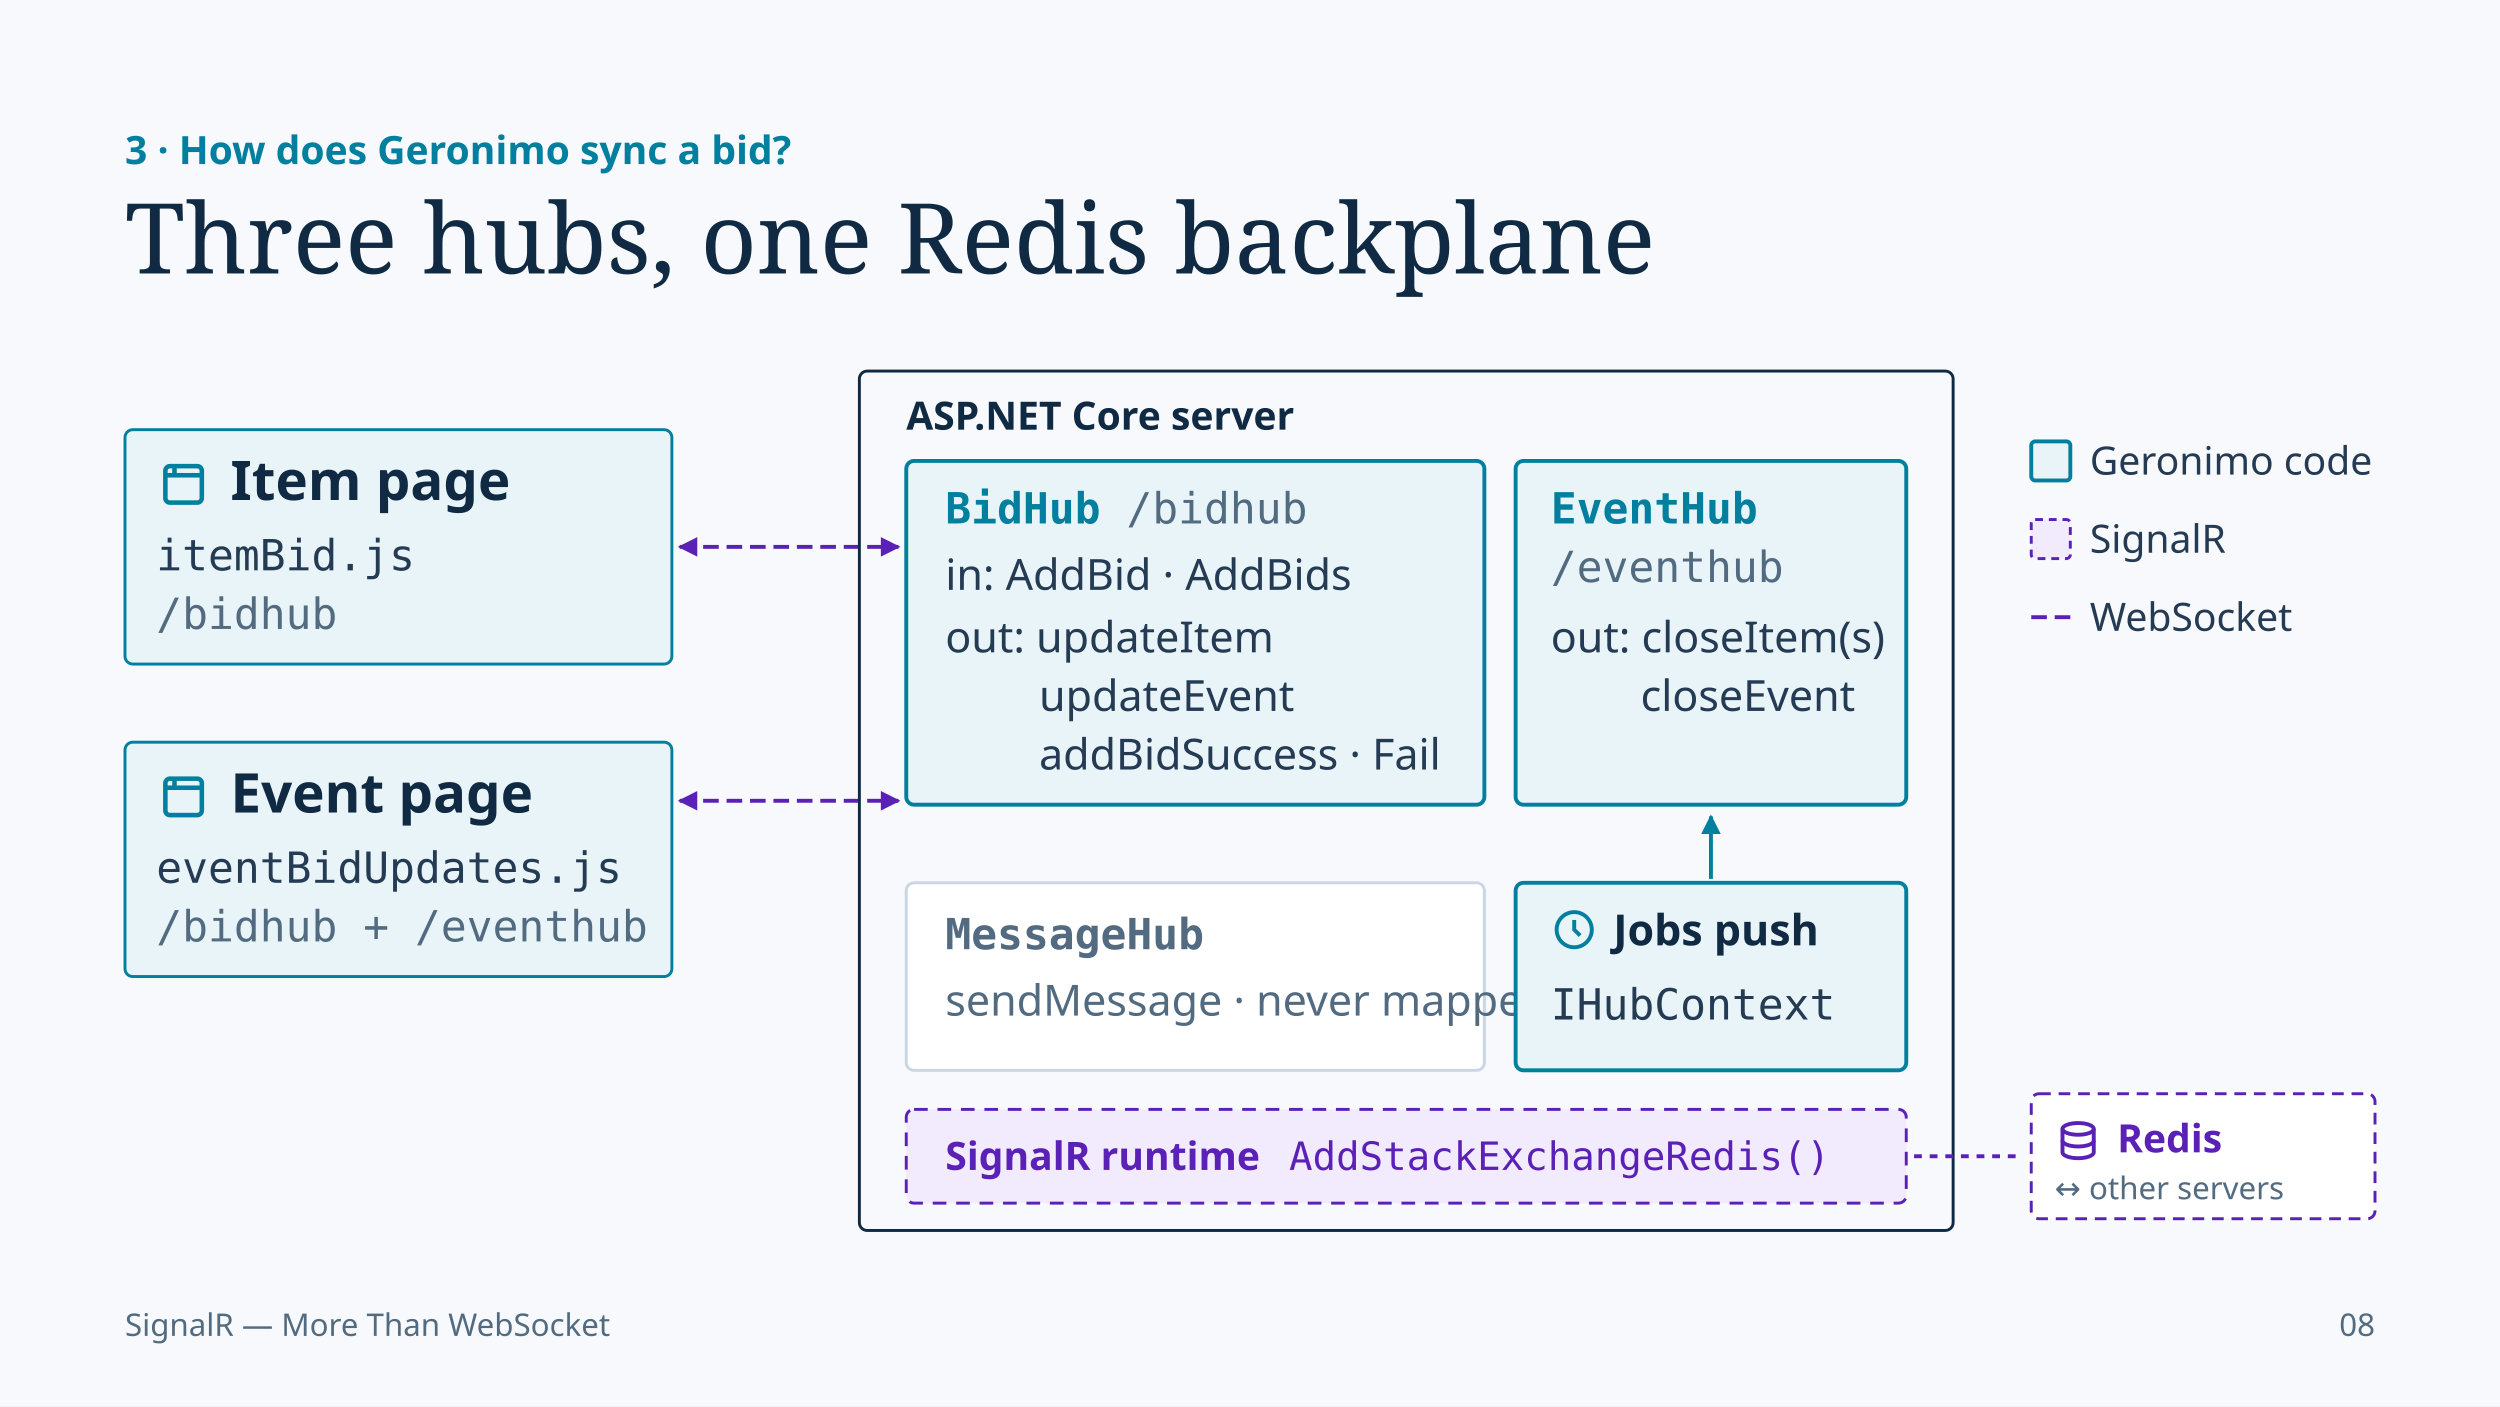
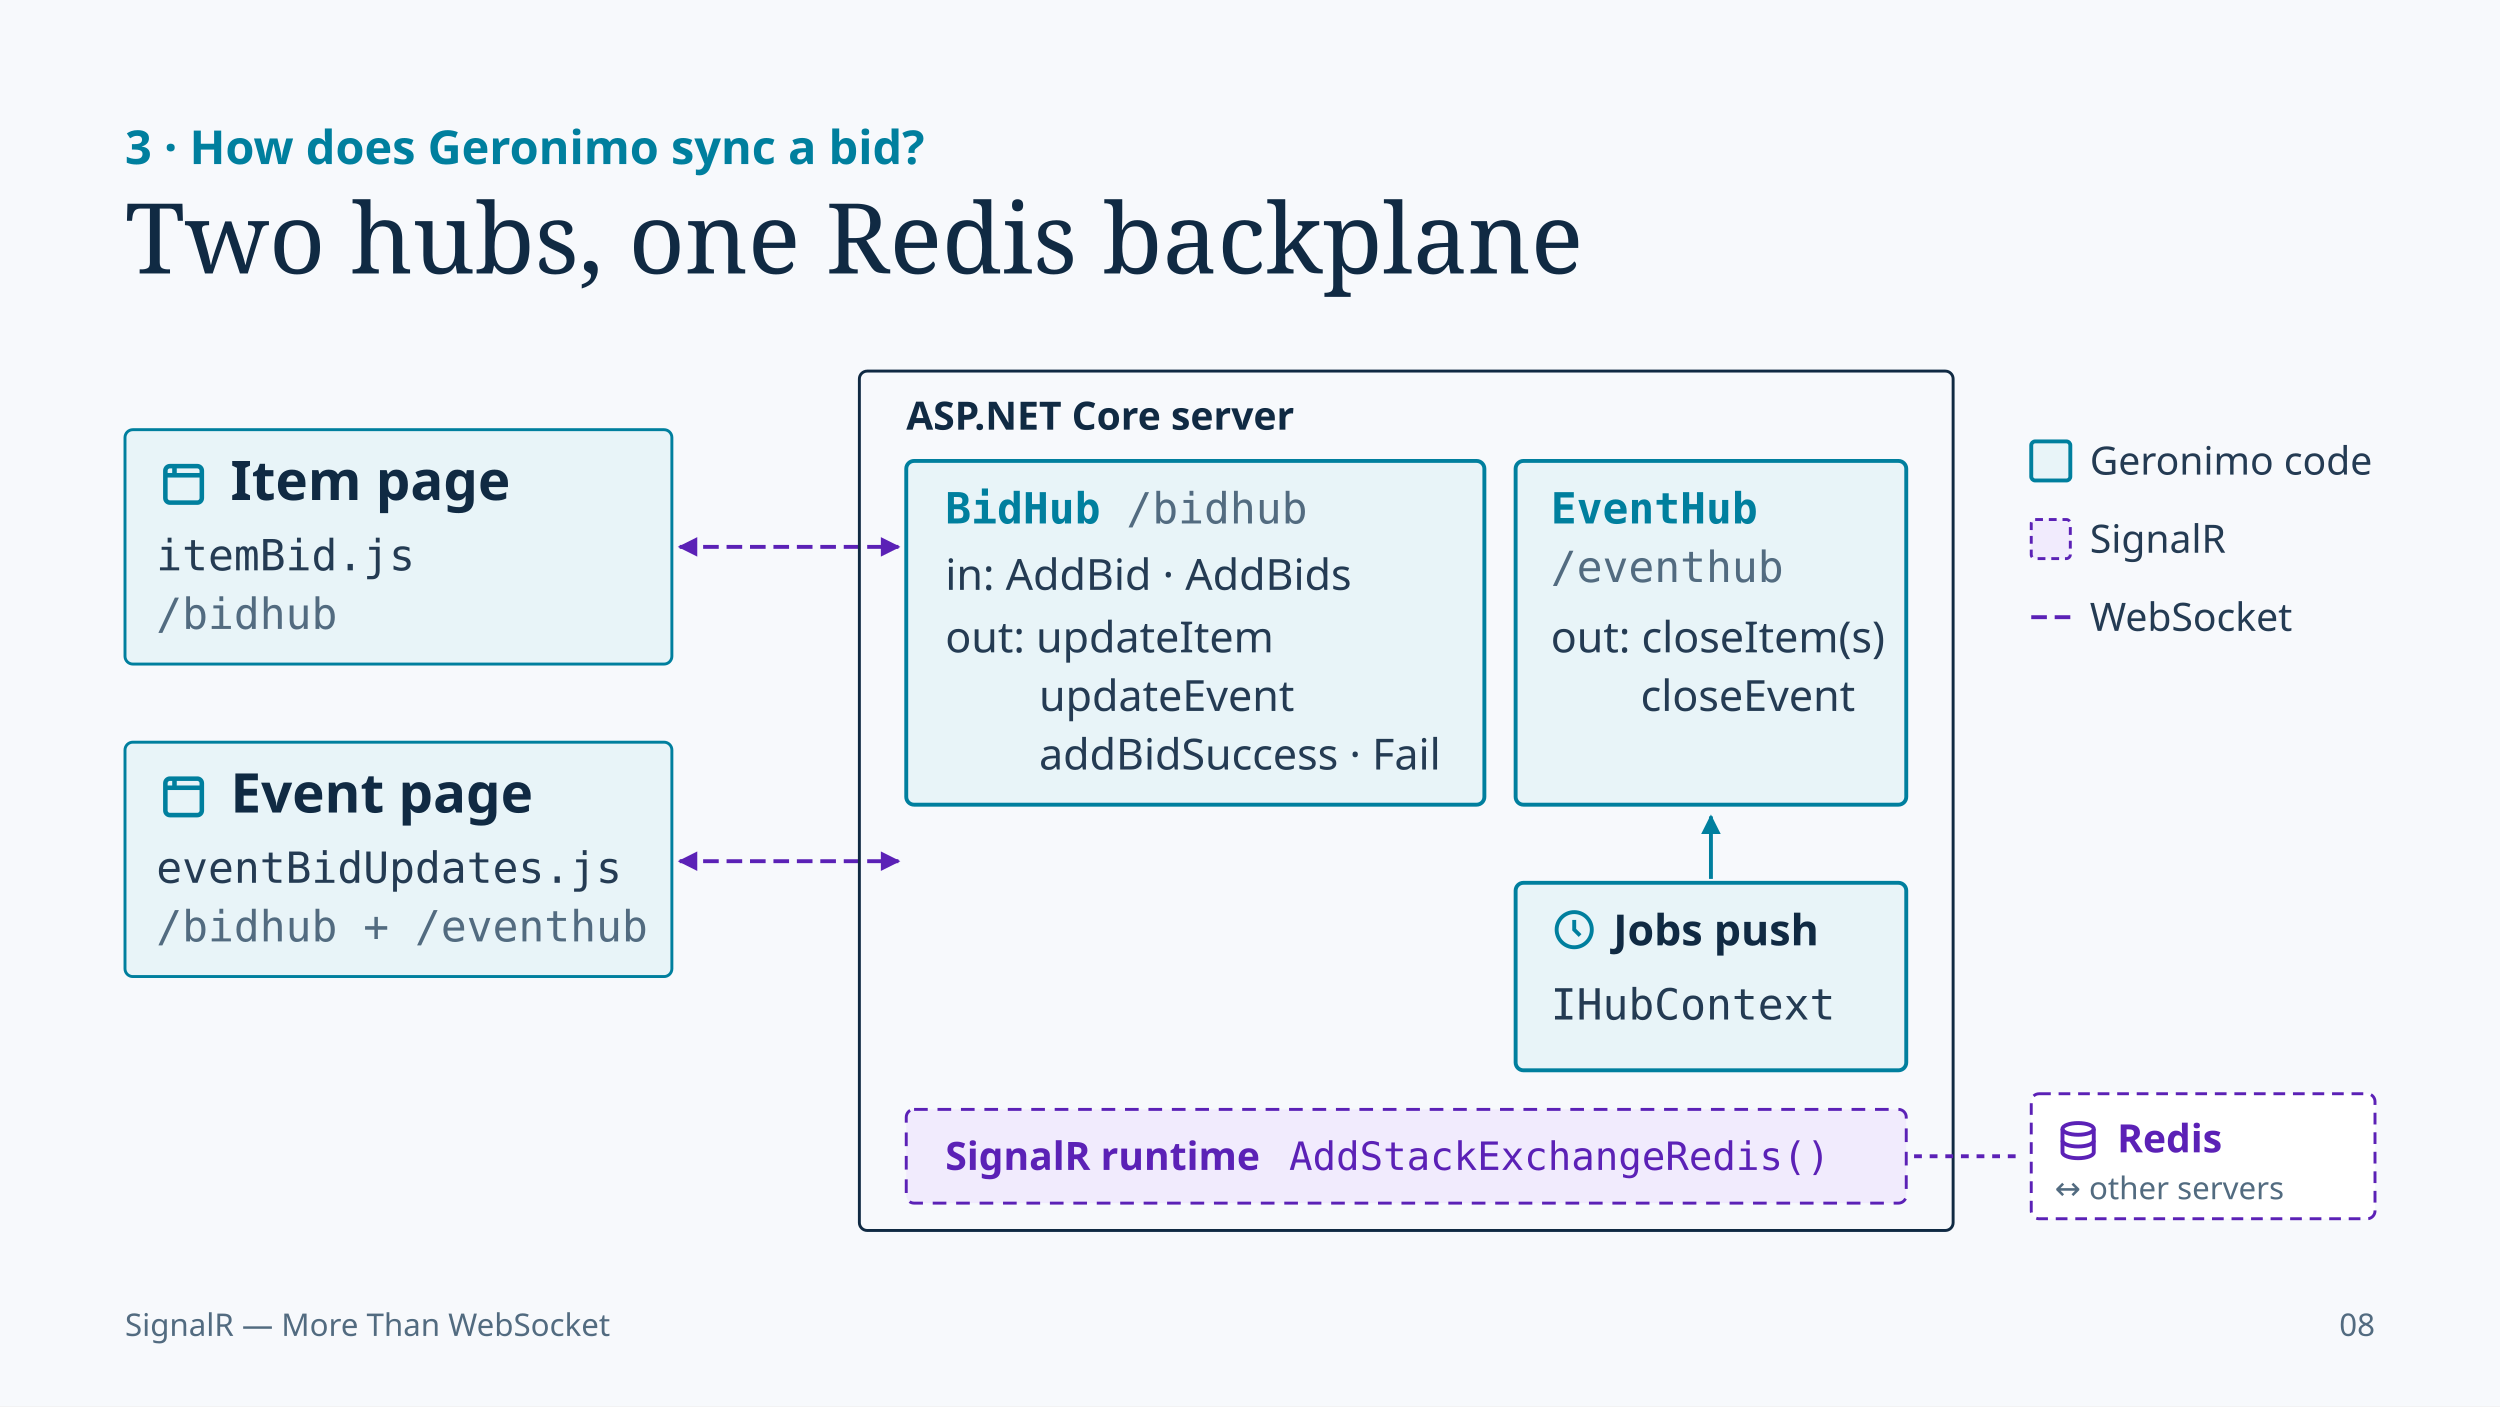
<svg xmlns="http://www.w3.org/2000/svg" viewBox="0 0 1280 720" data-pptx-page-role="content" font-family="Segoe UI, sans-serif">
  <defs>
    <marker id="arrowViolet" viewBox="0 0 10 10" refX="9" refY="5" markerWidth="5" markerHeight="5" orient="auto-start-reverse">
      <polygon points="0,0 10,5 0,10" fill="#5B21B6" />
    </marker>
    <marker id="arrowCyan" viewBox="0 0 10 10" refX="9" refY="5" markerWidth="5" markerHeight="5" orient="auto">
      <polygon points="0,0 10,5 0,10" fill="#007F9E" />
    </marker>
  </defs>
  <rect id="bg" data-pptx-role="background" x="0" y="0" width="1280" height="720" fill="#F7F9FC" />
  <g id="header" data-pptx-bounds="64 60 1152 108">
-     <text x="64" y="84" font-size="20" font-weight="600" fill="#007F9E">3 · How does Geronimo sync a bid?</text>
-     <text x="64" y="140" font-family="Cambria, serif" font-size="50" fill="#102A43">Three hubs, one Redis backplane</text>
+     <text x="64" y="84" font-size="24" font-weight="600" fill="#007F9E">3 · How does Geronimo sync a bid?</text>
+     <text x="64" y="140" font-family="Cambria, serif" font-size="50" fill="#102A43">Two hubs, one Redis backplane</text>
  </g>
  <g id="page-item" data-pptx-bounds="64 216 280 128">
    <rect x="64" y="220" width="280" height="120" rx="4" fill="#E8F4F8" stroke="#007F9E" stroke-width="1.5" />
    <g transform="translate(80, 234) scale(1.16667)" fill="none" stroke="#007F9E" stroke-width="2">
      <path d="M4 8h16" />
      <path d="M4 6a2 2 0 0 1 2 -2h12a2 2 0 0 1 2 2v12a2 2 0 0 1 -2 2h-12a2 2 0 0 1 -2 -2l0 -12" />
      <path d="M8 4v4" />
    </g>
    <text x="118" y="256" font-size="28" font-weight="bold" fill="#102A43">Item page</text>
    <text x="80" y="292" font-family="Consolas, monospace" font-size="22" fill="#243B53">itemBid.js</text>
    <text x="80" y="322" font-family="Consolas, monospace" font-size="22" fill="#526B80">/bidhub</text>
  </g>
  <g id="page-event" data-pptx-bounds="64 376 280 128">
    <rect x="64" y="380" width="280" height="120" rx="4" fill="#E8F4F8" stroke="#007F9E" stroke-width="1.5" />
    <g transform="translate(80, 394) scale(1.16667)" fill="none" stroke="#007F9E" stroke-width="2">
      <path d="M4 8h16" />
      <path d="M4 6a2 2 0 0 1 2 -2h12a2 2 0 0 1 2 2v12a2 2 0 0 1 -2 2h-12a2 2 0 0 1 -2 -2l0 -12" />
      <path d="M8 4v4" />
    </g>
    <text x="118" y="416" font-size="28" font-weight="bold" fill="#102A43">Event page</text>
    <text x="80" y="452" font-family="Consolas, monospace" font-size="22" fill="#243B53">eventBidUpdates.js</text>
    <text x="80" y="482" font-family="Consolas, monospace" font-size="22" fill="#526B80">/bidhub + /eventhub</text>
  </g>
  <g id="links-browsers" data-pptx-bounds="344 268 94 156" stroke="#5B21B6" stroke-width="2" stroke-dasharray="8 4">
    <line x1="348" y1="280" x2="460" y2="280" marker-start="url(#arrowViolet)" marker-end="url(#arrowViolet)" />
-     <line x1="348" y1="410" x2="460" y2="410" marker-start="url(#arrowViolet)" marker-end="url(#arrowViolet)" />
+     <line x1="348" y1="440.932" x2="460" y2="440.932" marker-start="url(#arrowViolet)" marker-end="url(#arrowViolet)" />
  </g>
  <g id="server" data-pptx-bounds="440 186 564 448">
    <rect x="440" y="190" width="560" height="440" rx="4" fill="none" stroke="#102A43" stroke-width="1.5" />
    <text x="464" y="220" font-size="20" font-weight="600" fill="#102A43">ASP.NET Core server</text>
    <rect x="464" y="236" width="296" height="176" rx="4" fill="#E8F4F8" stroke="#007F9E" stroke-width="2" />
    <text x="484" y="268" font-family="Consolas, monospace" font-size="22" font-weight="bold" fill="#007F9E">BidHub <tspan font-weight="normal" fill="#526B80">/bidhub</tspan>
    </text>
    <text x="484" y="302" font-size="22" fill="#243B53">in: AddBid · AddBids</text>
    <text x="484" y="334" font-size="22" fill="#243B53">out: updateItem</text>
    <text x="532" y="364" font-size="22" fill="#243B53">updateEvent</text>
    <text x="532" y="394" font-size="22" fill="#243B53">addBidSuccess · Fail</text>
    <rect x="776" y="236" width="200" height="176" rx="4" fill="#E8F4F8" stroke="#007F9E" stroke-width="2" />
    <text x="794" y="268" font-family="Consolas, monospace" font-size="22" font-weight="bold" fill="#007F9E">EventHub</text>
    <text x="794" y="298" font-family="Consolas, monospace" font-size="22" fill="#526B80">/eventhub</text>
    <text x="794" y="334" font-size="22" fill="#243B53">out: closeItem(s)</text>
    <text x="840" y="364" font-size="22" fill="#243B53">closeEvent</text>
-     <rect x="464" y="452" width="296" height="96" rx="4" fill="#FFFFFF" stroke="#CAD7E2" stroke-width="1.5" />
-     <text x="484" y="486" font-family="Consolas, monospace" font-size="22" font-weight="bold" fill="#526B80">MessageHub</text>
-     <text x="484" y="520" font-size="22" fill="#526B80">sendMessage · never mapped</text>
    <rect x="776" y="452" width="200" height="96" rx="4" fill="#E8F4F8" stroke="#007F9E" stroke-width="2" />
    <g transform="translate(794, 464)" fill="none" stroke="#007F9E" stroke-width="2">
      <path d="M3 12a9 9 0 1 0 18 0a9 9 0 0 0 -18 0" />
      <path d="M12 7v5l3 3" />
    </g>
    <text x="826" y="484" font-size="22" font-weight="bold" fill="#102A43">Jobs push</text>
    <text x="794" y="522" font-family="Consolas, monospace" font-size="22" fill="#243B53">IHubContext</text>
    <line x1="876" y1="450" x2="876" y2="418" stroke="#007F9E" stroke-width="2" marker-end="url(#arrowCyan)" />
    <rect x="464" y="568" width="512" height="48" rx="4" fill="#F1EBFD" stroke="#5B21B6" stroke-width="1.5" stroke-dasharray="7 5" />
    <text x="484" y="599" font-size="20" font-weight="bold" fill="#5B21B6">SignalR runtime</text>
    <text x="660" y="599" font-family="Consolas, monospace" font-size="20" fill="#5B21B6">AddStackExchangeRedis()</text>
  </g>
  <g id="redis" data-pptx-bounds="1004 556 212 72">
    <line x1="980" y1="592" x2="1036" y2="592" stroke="#5B21B6" stroke-width="2" stroke-dasharray="4 4" />
    <rect x="1040" y="560" width="176" height="64" rx="4" fill="#FFFFFF" stroke="#5B21B6" stroke-width="1.5" stroke-dasharray="6 4" />
    <g transform="translate(1052, 572)" fill="none" stroke="#5B21B6" stroke-width="2">
      <path d="M4 6a8 3 0 1 0 16 0a8 3 0 1 0 -16 0" />
      <path d="M4 6v6a8 3 0 0 0 16 0v-6" />
      <path d="M4 12v6a8 3 0 0 0 16 0v-6" />
    </g>
    <text x="1084" y="590" font-size="20" font-weight="bold" fill="#5B21B6">Redis</text>
    <text x="1052" y="614" font-size="16" fill="#526B80">↔ other servers</text>
  </g>
  <g id="legend" data-pptx-bounds="1036 216 180 120">
    <rect x="1040" y="226" width="20" height="20" rx="2" fill="#E8F4F8" stroke="#007F9E" stroke-width="2" />
    <text x="1070" y="243" font-size="20" fill="#243B53">Geronimo code</text>
    <rect x="1040" y="266" width="20" height="20" rx="2" fill="#F1EBFD" stroke="#5B21B6" stroke-width="1.5" stroke-dasharray="4 3" />
    <text x="1070" y="283" font-size="20" fill="#243B53">SignalR</text>
    <line x1="1040" y1="316" x2="1060" y2="316" stroke="#5B21B6" stroke-width="2" stroke-dasharray="8 4" />
    <text x="1070" y="323" font-size="20" fill="#243B53">WebSocket</text>
  </g>
  <g id="footer" data-pptx-role="footer" data-pptx-bounds="64 664 1152 30" font-size="16" fill="#526B80">
    <text x="64" y="684">SignalR — More Than WebSocket</text>
    <text x="1216" y="684" text-anchor="end">08</text>
  </g>
</svg>
